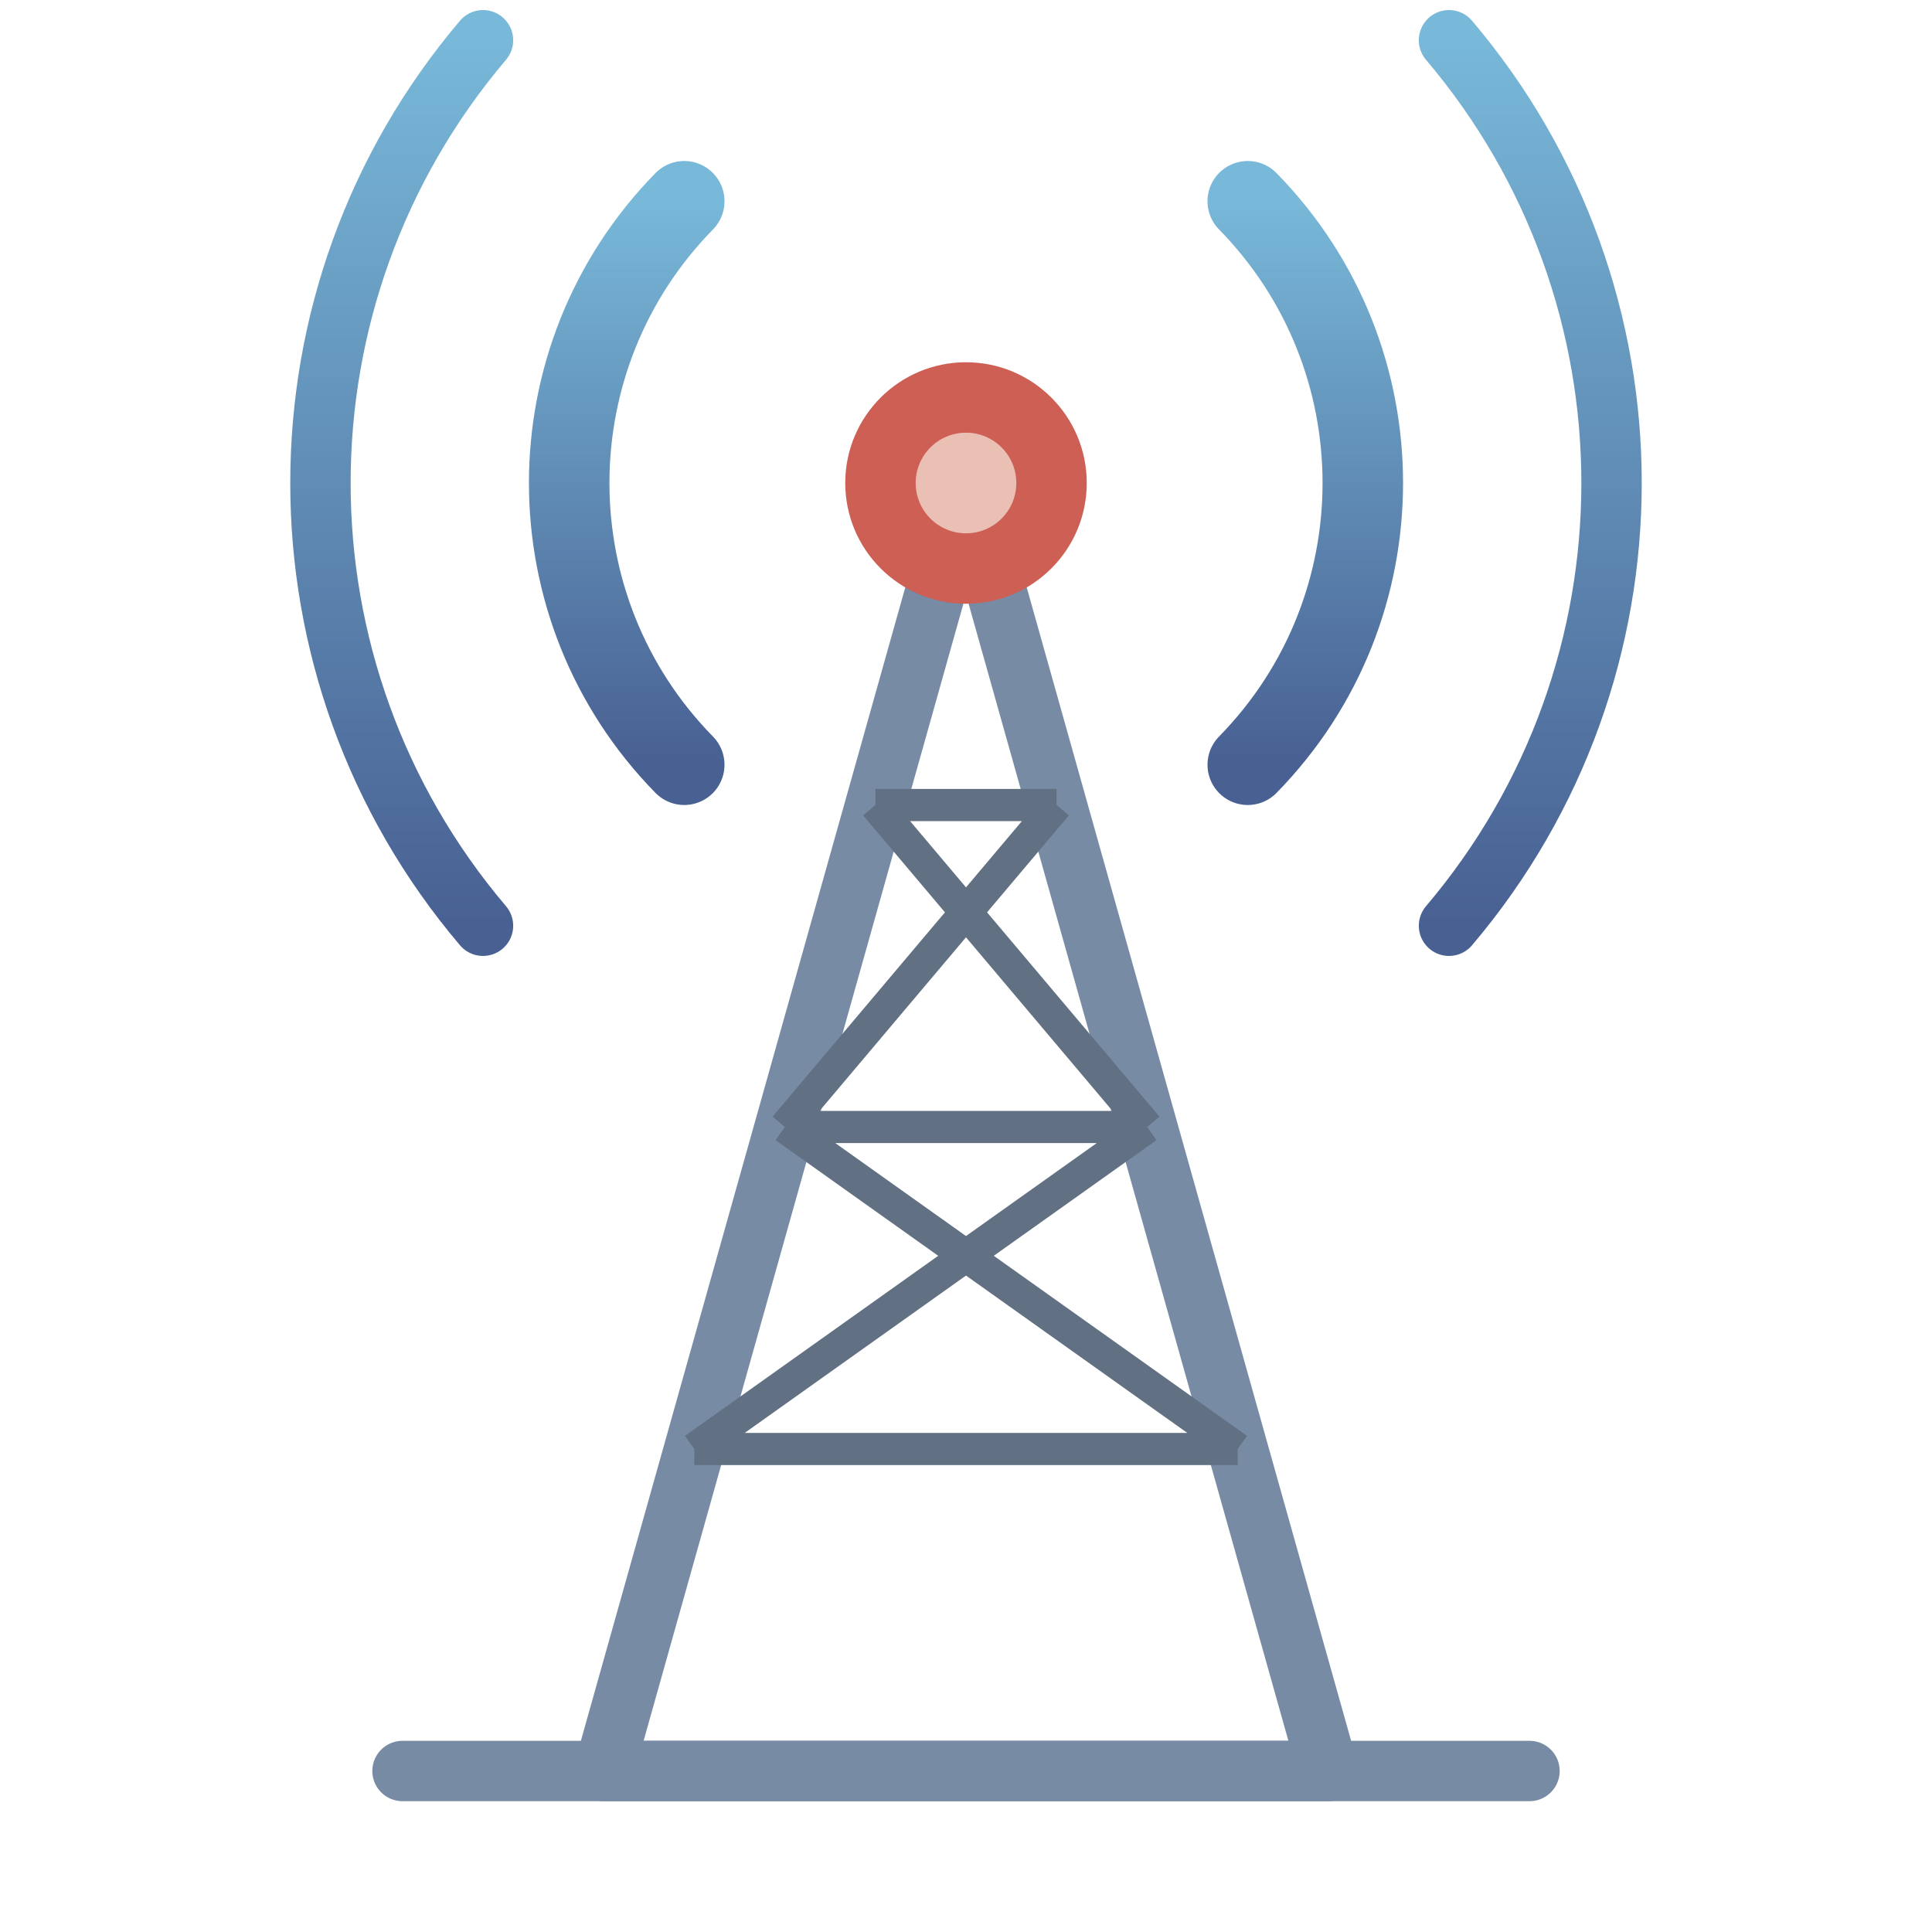
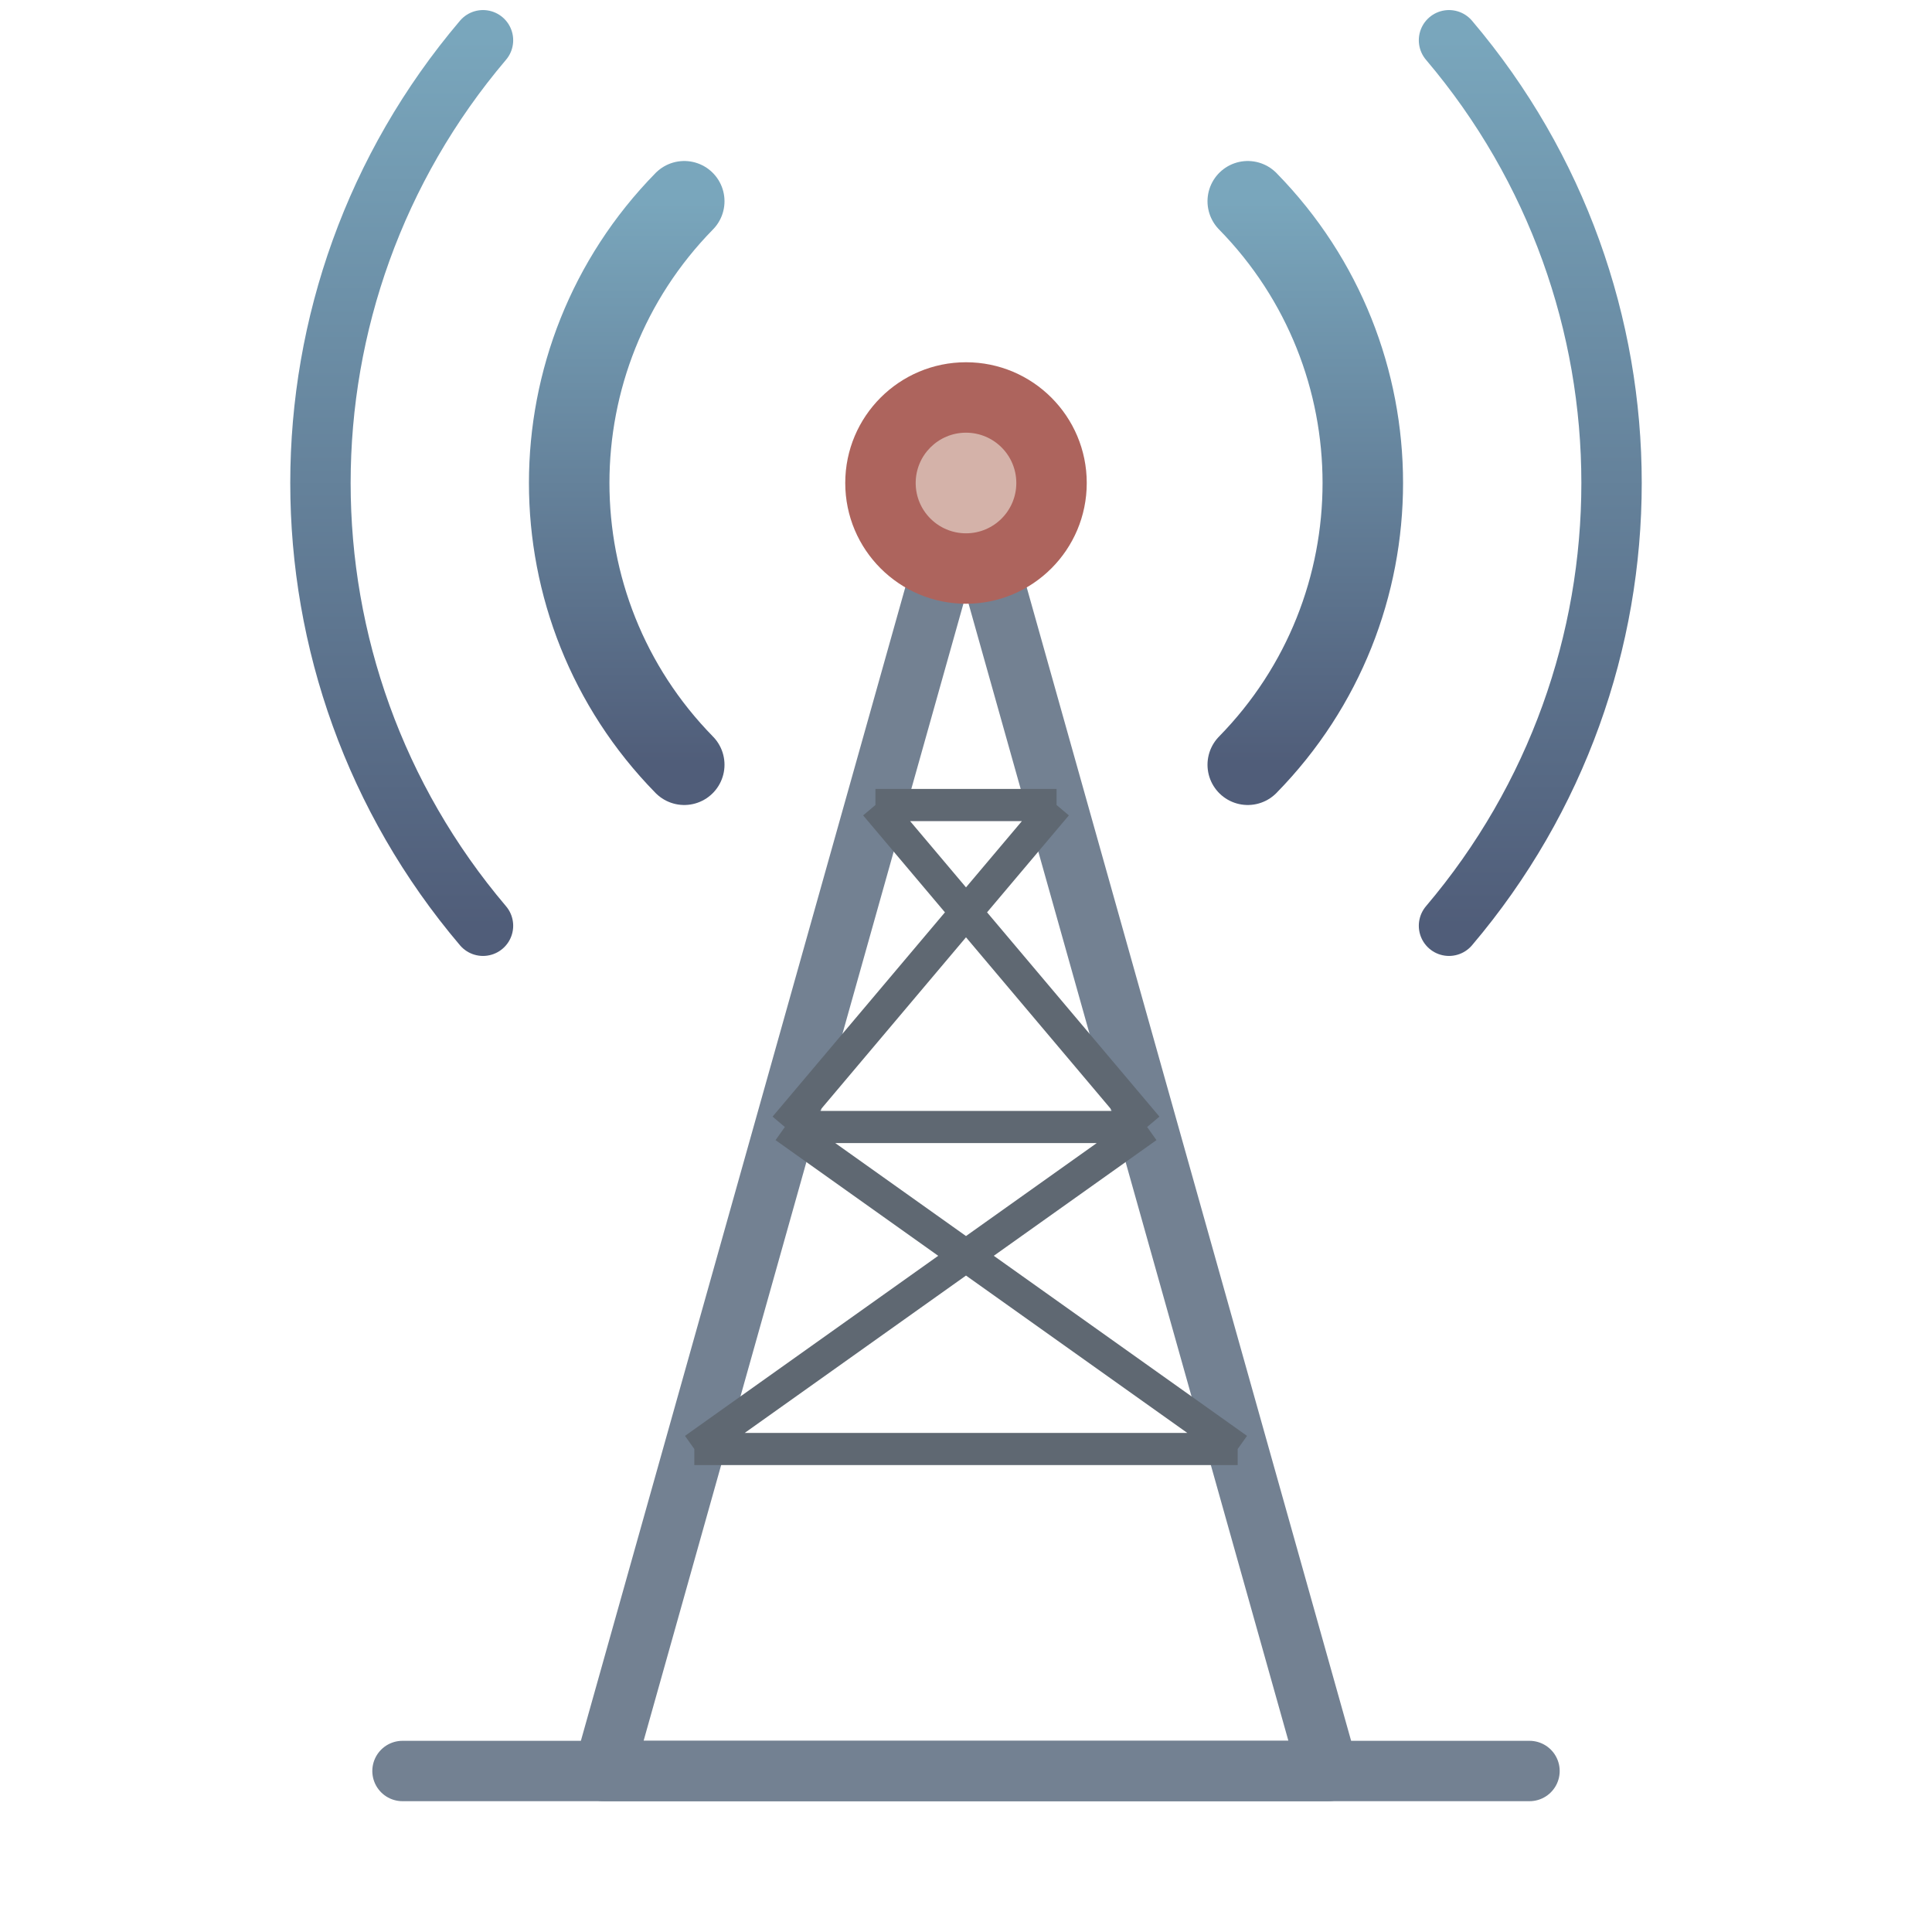
<svg xmlns="http://www.w3.org/2000/svg" viewBox="0 0 96 96">
  <defs>
    <linearGradient id="ta-a" x1="0" y1="1" x2="0" y2="0">
-       <stop offset="0" stop-color="#486092" />
-       <stop offset="1" stop-color="#78b8d8" />
+       <stop offset="0" stop-color="#505d79" />
+       <stop offset="1" stop-color="#79a6bc" />
    </linearGradient>
  </defs>
  <g fill="none" stroke="url(#ta-a)" stroke-linecap="round">
    <path d="M62 10a20 20 0 0 1 0 28" stroke-width="4" />
    <path d="M72 2a34 34 0 0 1 0 44" stroke-width="3" />
    <path d="M34 10a20 20 0 0 0 0 28" stroke-width="4" />
    <path d="M24 2a34 34 0 0 0 0 44" stroke-width="3" />
  </g>
-   <path d="M48 24 L66 88 H30 Z" fill="none" stroke="#778ba5" stroke-width="3" stroke-linejoin="round" />
-   <path d="M43.500 40h9M39 56h18M34.500 72h27M43.500 40l13.500 16M52.500 40L39 56M39 56l22.500 16M57 56L34.500 72" stroke="#617082" stroke-width="1.600" fill="none" />
-   <path d="M20 88h56" stroke="#778ba5" stroke-width="3" stroke-linecap="round" />
-   <circle cx="48" cy="24" r="6" fill="#cd5f54" />
-   <circle cx="48" cy="24" r="2.500" fill="#eac0b5" />
+   <path d="M48 24 L66 88 H30 Z" fill="none" stroke="#738192" stroke-width="3" stroke-linejoin="round" />
+   <path d="M43.500 40h9M39 56h18M34.500 72h27M43.500 40l13.500 16M52.500 40L39 56M39 56l22.500 16M57 56L34.500 72" stroke="#5f6872" stroke-width="1.600" fill="none" />
+   <path d="M20 88h56" stroke="#738192" stroke-width="3" stroke-linecap="round" />
+   <circle cx="48" cy="24" r="6" fill="#ad645d" />
+   <circle cx="48" cy="24" r="2.500" fill="#d4b2a9" />
</svg>
